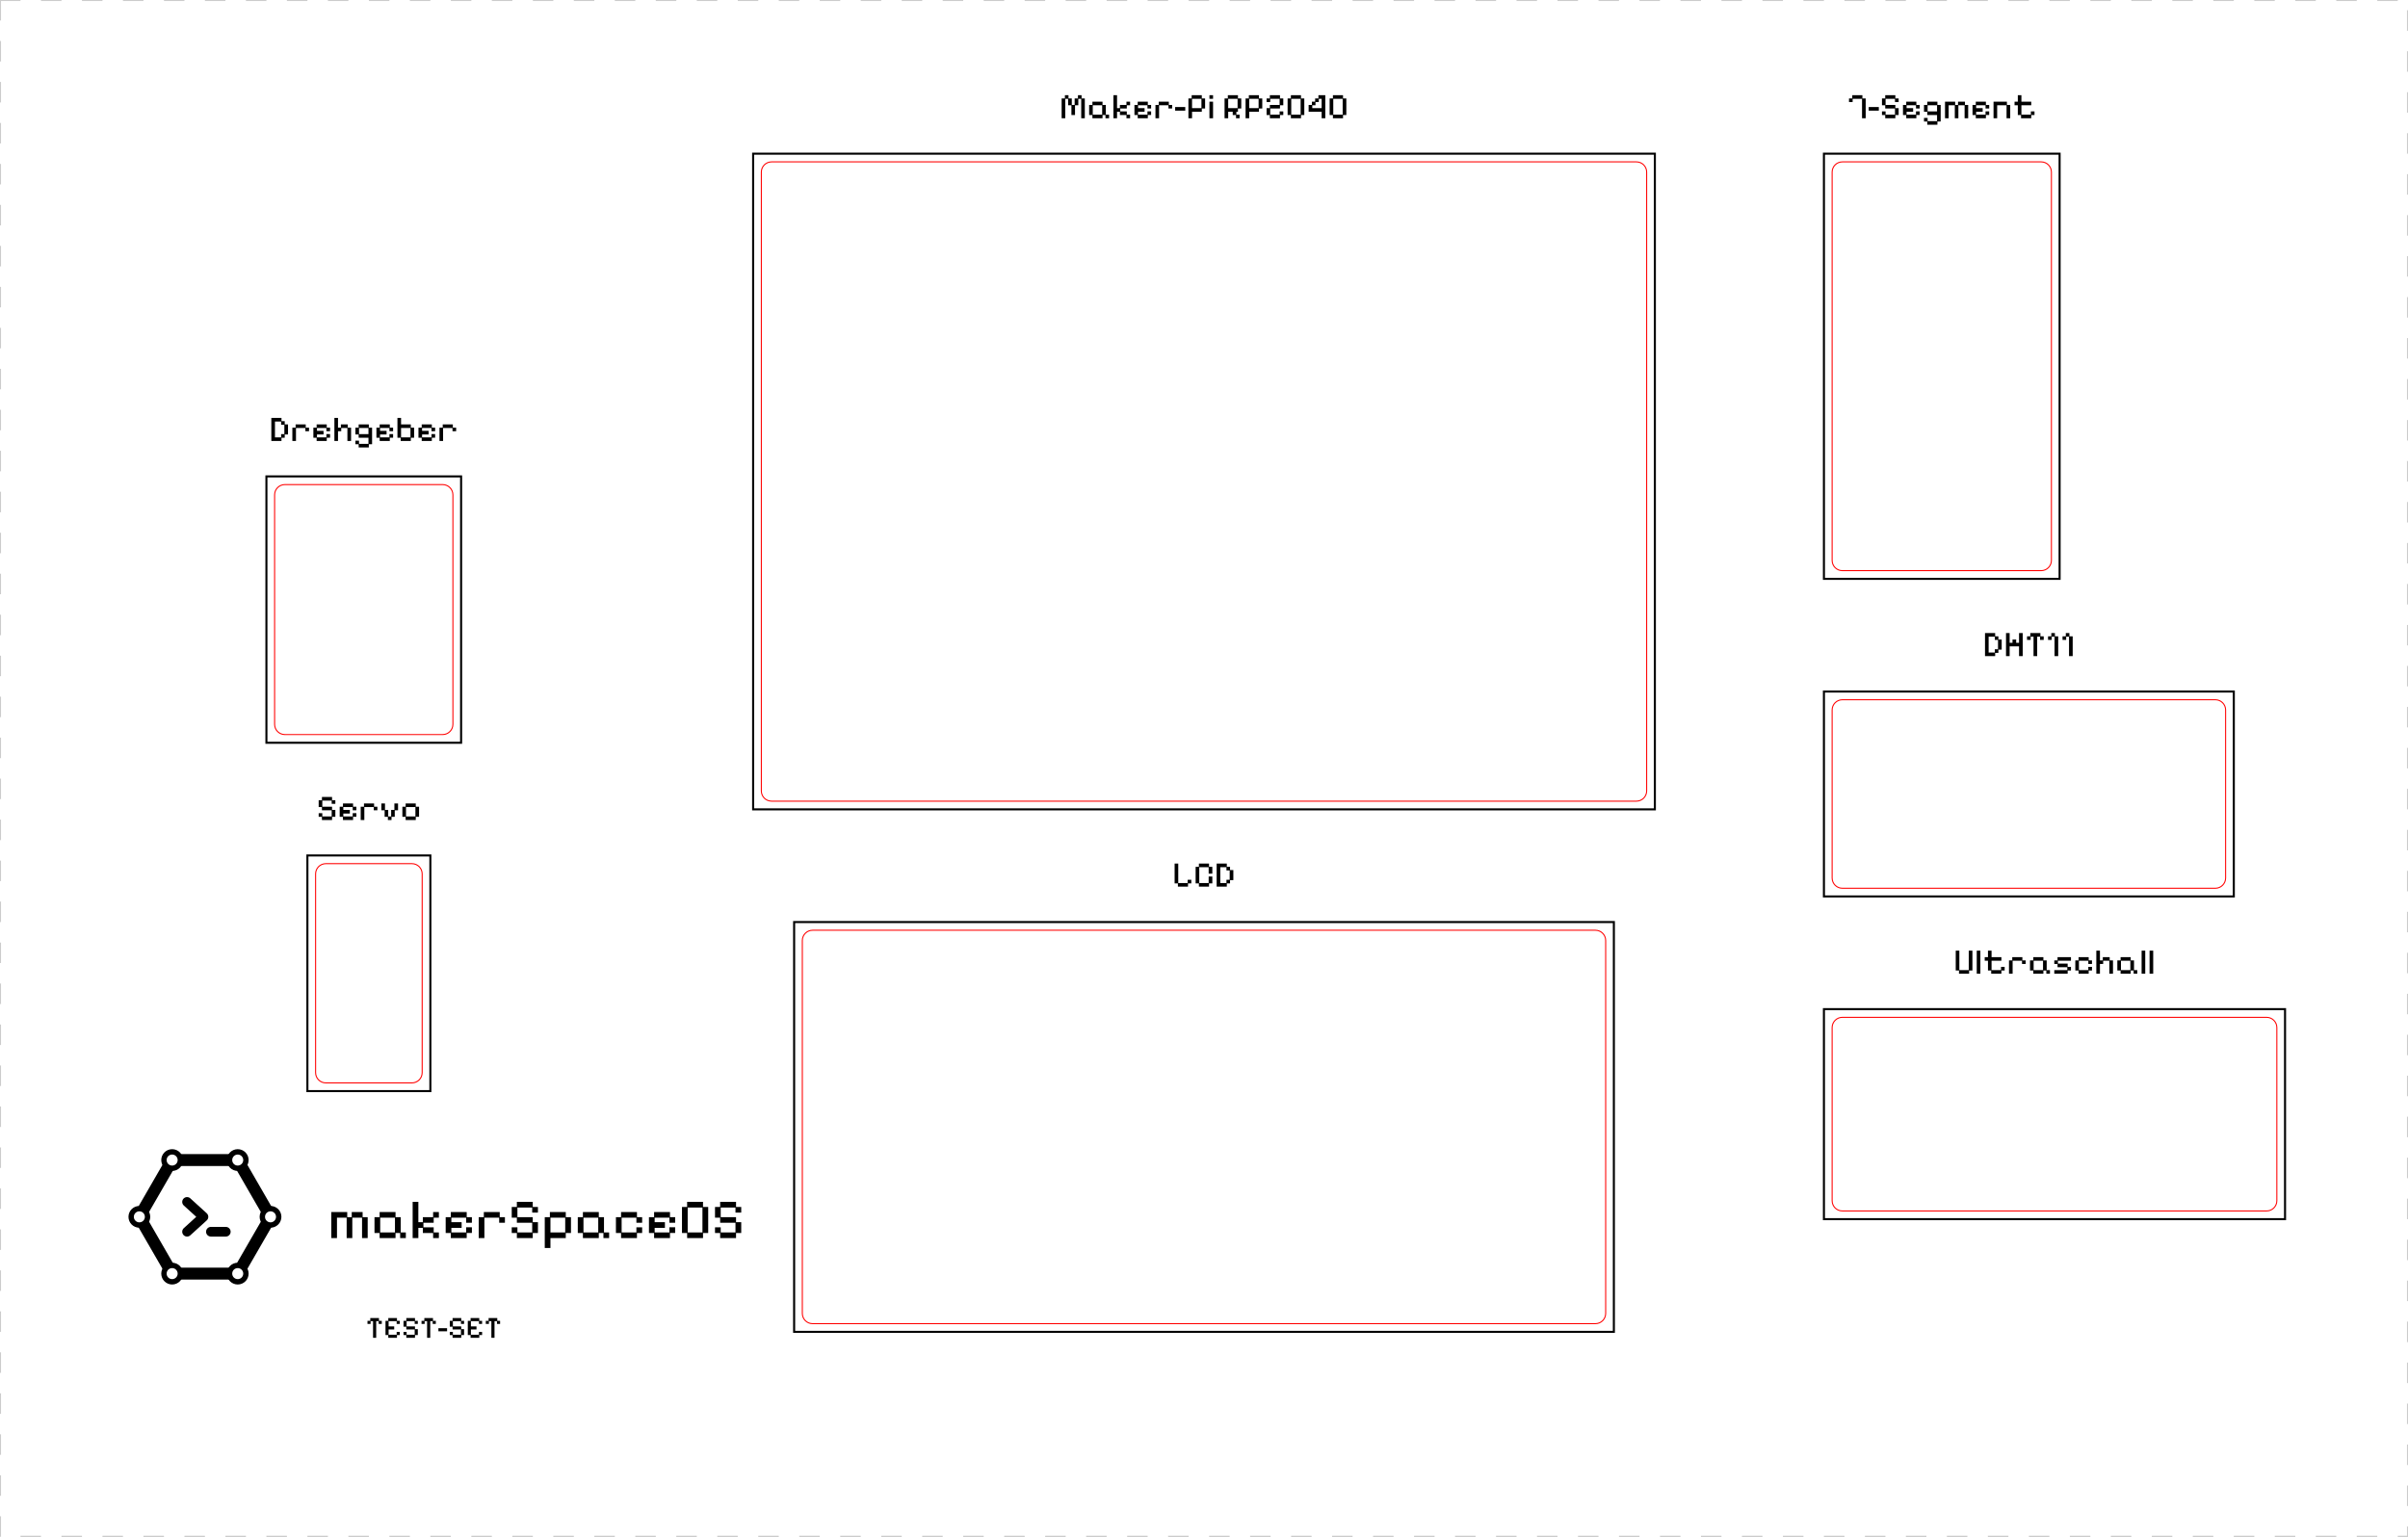
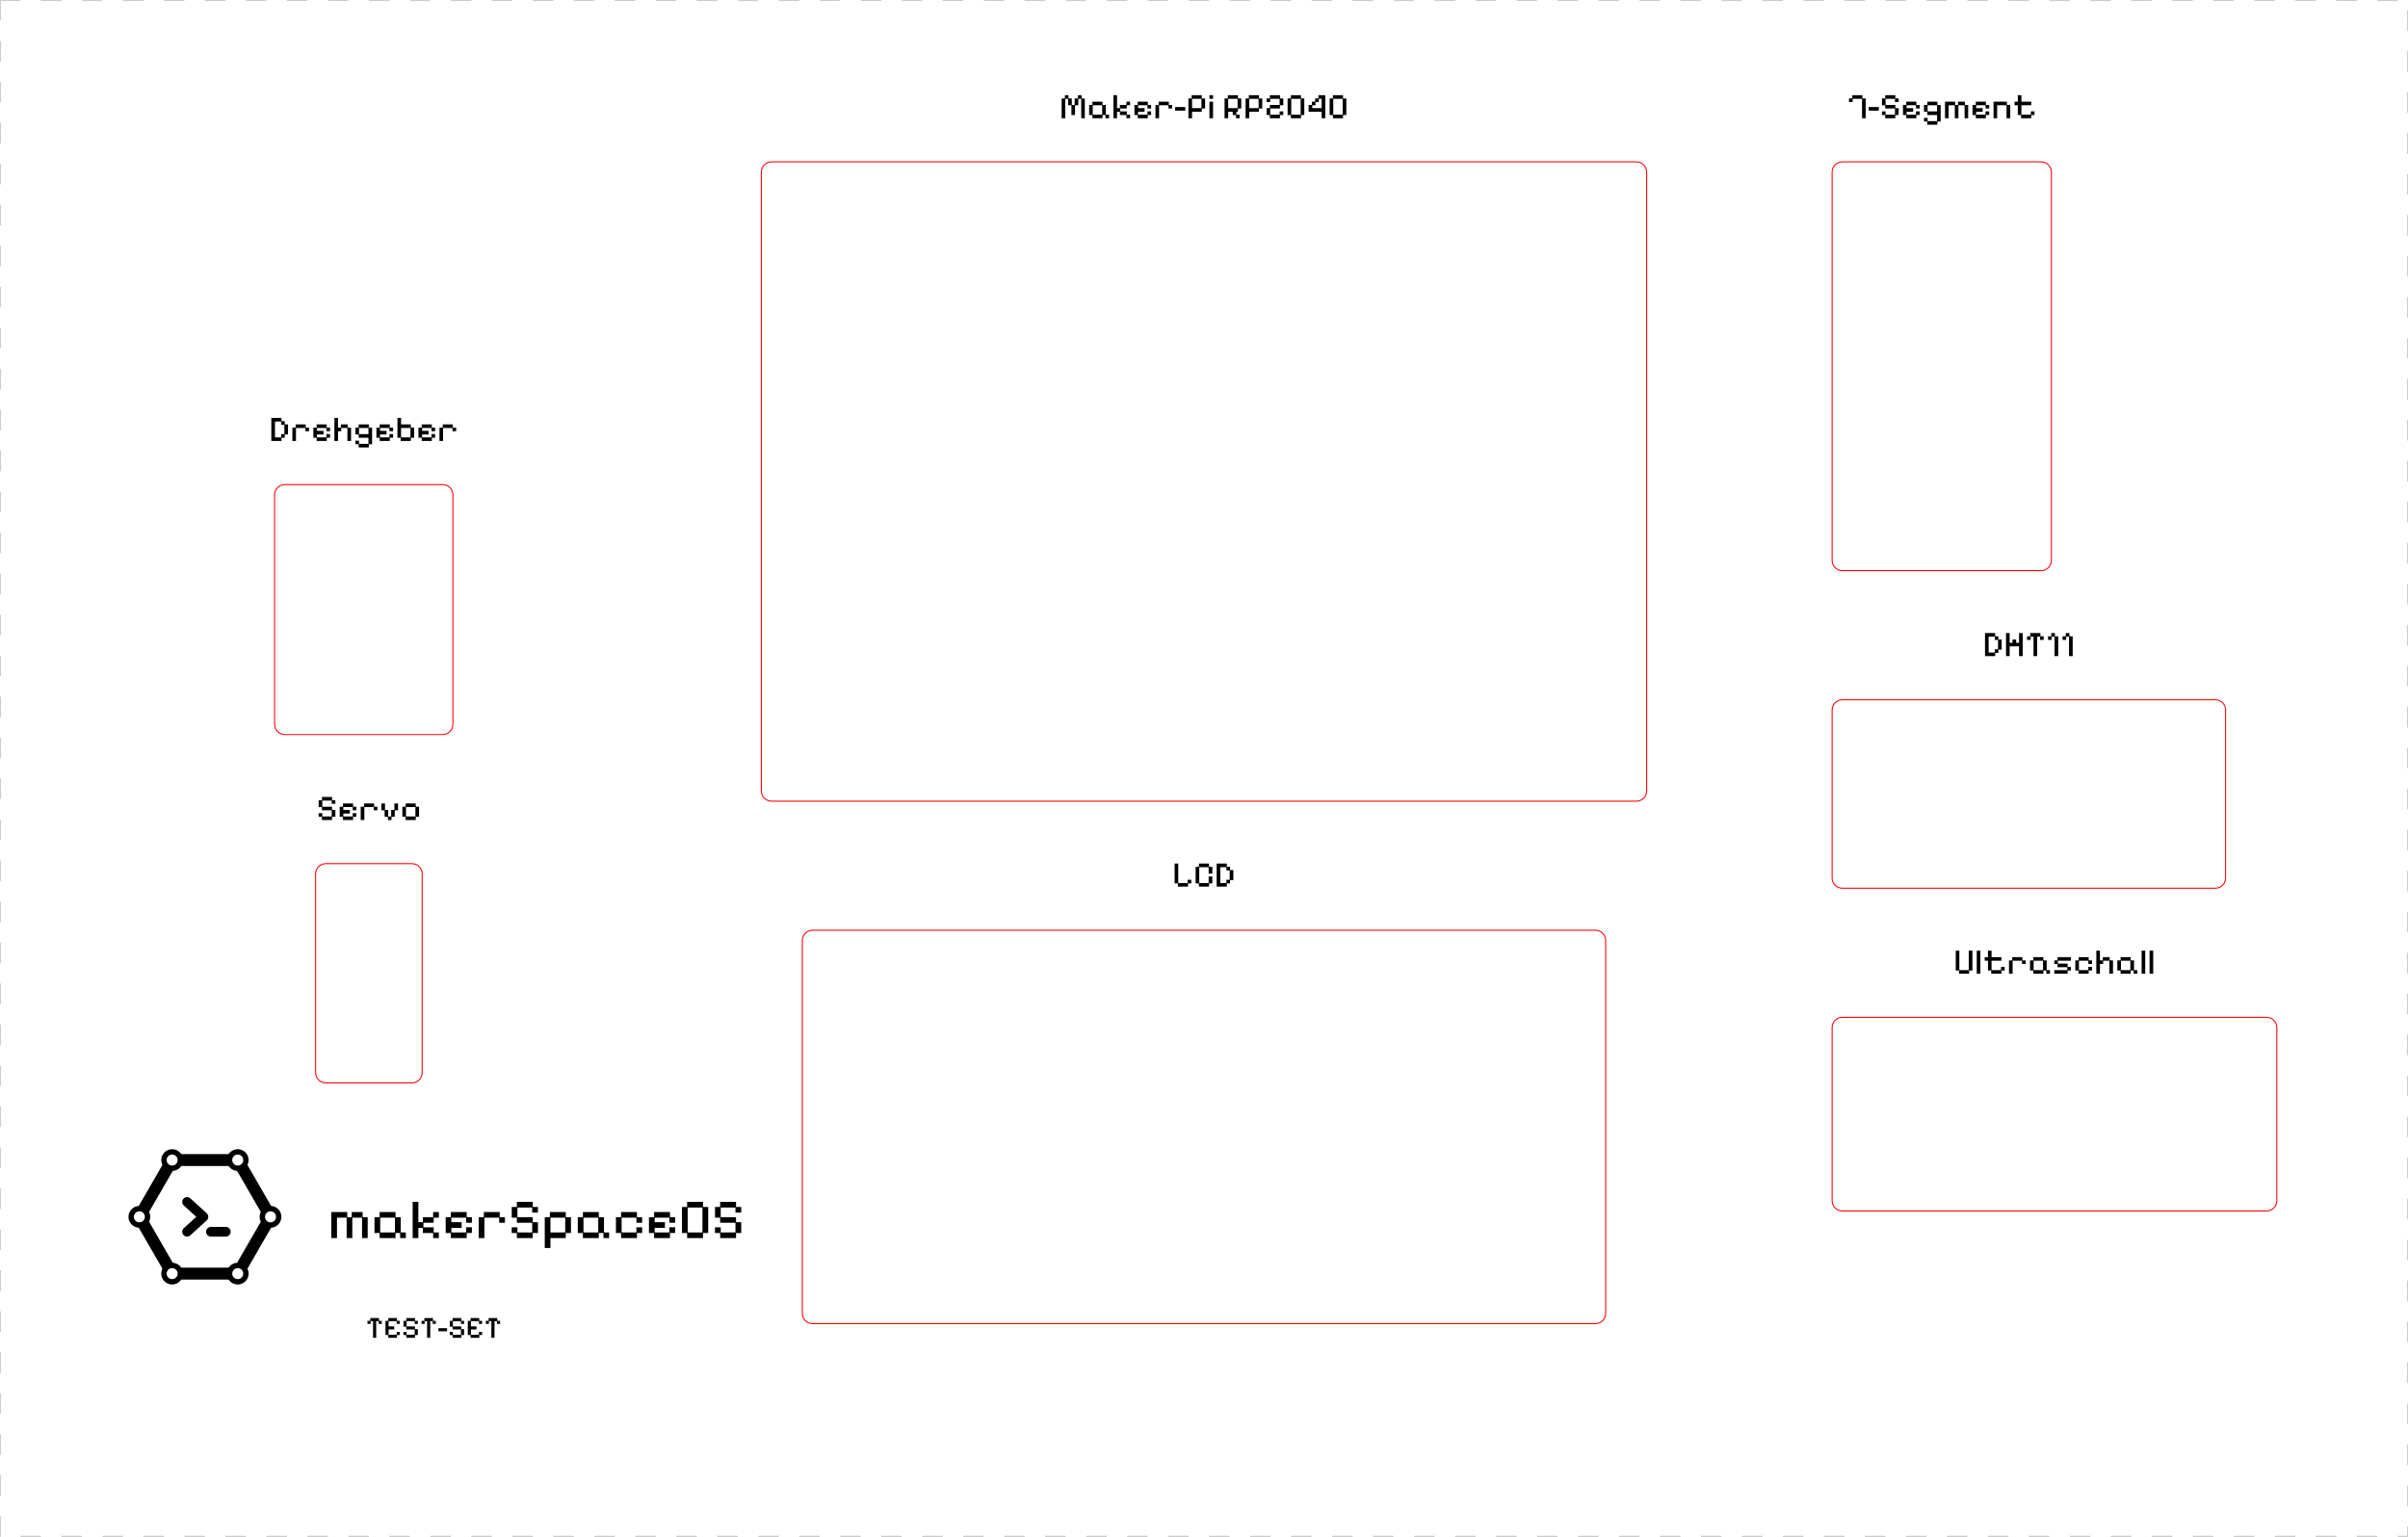
<svg xmlns="http://www.w3.org/2000/svg" width="235mm" height="150mm" viewBox="0 0 235 150">
  <g>
    <rect x="0" y="0" width="235" height="150" fill="none" stroke="#cccccc" stroke-width="0.2" stroke-dasharray="2,2" />
  </g>
  <g fill="none" stroke="#ff0000" stroke-width="0.1">
    <rect x="74.3" y="15.8" width="86.4" height="62.4" rx="1" ry="1" />
    <rect x="78.3" y="90.8" width="78.4" height="38.4" rx="1" ry="1" />
    <rect x="26.8" y="47.3" width="17.4" height="24.4" rx="1" ry="1" />
    <rect x="30.8" y="84.3" width="10.4" height="21.4" rx="1" ry="1" />
    <rect x="178.8" y="15.8" width="21.4" height="39.9" rx="1" ry="1" />
    <rect x="178.8" y="68.3" width="38.4" height="18.4" rx="1" ry="1" />
    <rect x="178.8" y="99.3" width="43.4" height="18.9" rx="1" ry="1" />
  </g>
  <g>
-     <g fill="none" stroke="#000000" stroke-width="0.2">
-       <rect x="73.5" y="15" width="88" height="64" />
-       <rect x="77.5" y="90" width="80" height="40" />
-       <rect x="26" y="46.5" width="19" height="26" />
-       <rect x="30" y="83.5" width="12" height="23" />
-       <rect x="178" y="15" width="23" height="41.5" />
-       <rect x="178" y="67.5" width="40" height="20" />
-       <rect x="178" y="98.5" width="45" height="20.5" />
-     </g>
    <g fill="none" stroke="#000000">
      <g stroke-width="1.164">
        <line x1="17.455" y1="113.231" x2="22.545" y2="113.231" />
        <line x1="23.527" y1="113.798" x2="26.073" y2="118.206" />
        <line x1="26.073" y1="119.34" x2="23.527" y2="123.748" />
        <line x1="22.545" y1="124.315" x2="17.455" y2="124.315" />
        <line x1="16.473" y1="123.748" x2="13.927" y2="119.34" />
        <line x1="13.927" y1="118.206" x2="16.473" y2="113.798" />
      </g>
      <g stroke-width="0.524">
        <circle cx="16.8" cy="113.231" r="0.8" />
        <circle cx="23.2" cy="113.231" r="0.8" />
        <circle cx="26.4" cy="118.773" r="0.8" />
        <circle cx="23.2" cy="124.315" r="0.8" />
        <circle cx="16.8" cy="124.315" r="0.8" />
        <circle cx="13.6" cy="118.773" r="0.8" />
      </g>
      <polyline points="18.255,117.318 19.855,118.773 18.255,120.227" stroke-width="0.945" stroke-linecap="round" stroke-linejoin="round" />
      <line x1="20.582" y1="120.227" x2="22.036" y2="120.227" stroke-width="0.945" stroke-linecap="round" />
    </g>
    <path d="M32.33 120.846L32.33 118.305L33.886 118.305L33.886 118.806L34.327 118.806L34.327 118.305L35.388 118.305L35.388 118.806L35.883 118.806L35.883 120.846L35.333 120.846L35.333 118.855L34.382 118.855L34.382 120.846L33.831 120.846L33.831 118.855L32.886 118.855L32.886 120.846ZM37.049 120.846L37.049 120.351L36.548 120.351L36.548 118.806L37.049 118.806L37.049 118.305L38.6 118.305L38.6 118.806L39.106 118.806L39.106 120.296L39.606 120.296L39.606 120.846L39.051 120.846L39.051 120.351L38.6 120.351L38.6 120.846ZM37.104 120.296L38.545 120.296L38.545 118.855L37.104 118.855ZM40.272 120.846L40.272 117.31L40.828 117.31L40.828 119.295L41.267 119.295L41.267 118.806L42.269 118.806L42.269 118.305L42.83 118.305L42.83 118.855L42.324 118.855L42.324 119.35L41.322 119.35L41.322 119.796L42.324 119.796L42.324 120.296L42.83 120.296L42.83 120.846L42.269 120.846L42.269 120.351L41.267 120.351L41.267 119.851L40.828 119.851L40.828 120.846ZM43.995 120.846L43.995 120.351L43.495 120.351L43.495 118.806L43.995 118.806L43.995 118.305L45.547 118.305L45.547 118.806L46.053 118.806L46.053 119.35L45.492 119.35L45.492 118.855L44.05 118.855L44.05 119.295L45.051 119.295L45.051 119.851L44.05 119.851L44.05 120.296L45.492 120.296L45.492 119.79L46.053 119.79L46.053 120.346L45.547 120.346L45.547 120.846ZM46.718 120.846L46.718 118.806L47.218 118.806L47.218 118.305L48.77 118.305L48.77 118.806L49.276 118.806L49.276 119.35L48.715 119.35L48.715 118.855L47.273 118.855L47.273 120.846ZM50.441 120.846L50.441 120.351L49.941 120.351L49.941 119.796L50.496 119.796L50.496 120.296L51.938 120.296L51.938 119.35L50.441 119.35L50.441 118.855L49.941 118.855L49.941 117.81L50.441 117.81L50.441 117.31L51.992 117.31L51.992 117.81L52.498 117.81L52.498 118.36L51.938 118.36L51.938 117.865L50.496 117.865L50.496 118.806L51.992 118.806L51.992 119.295L52.498 119.295L52.498 120.351L51.992 120.351L51.992 120.846ZM53.164 121.814L53.164 118.806L53.664 118.806L53.664 118.305L55.215 118.305L55.215 118.806L55.721 118.806L55.721 120.351L55.215 120.351L55.215 120.846L53.719 120.846L53.719 121.814ZM53.719 120.296L55.16 120.296L55.16 118.855L53.719 118.855ZM56.887 120.846L56.887 120.351L56.387 120.351L56.387 118.806L56.887 118.806L56.887 118.305L58.438 118.305L58.438 118.806L58.944 118.806L58.944 120.296L59.445 120.296L59.445 120.846L58.889 120.846L58.889 120.351L58.438 120.351L58.438 120.846ZM56.942 120.296L58.383 120.296L58.383 118.855L56.942 118.855ZM60.611 120.846L60.611 120.351L60.11 120.351L60.11 118.806L60.611 118.806L60.611 118.305L62.162 118.305L62.162 118.806L62.668 118.806L62.668 119.35L62.107 119.35L62.107 118.855L60.666 118.855L60.666 120.296L62.107 120.296L62.107 119.796L62.668 119.796L62.668 120.351L62.162 120.351L62.162 120.846ZM63.834 120.846L63.834 120.351L63.333 120.351L63.333 118.806L63.834 118.806L63.834 118.305L65.385 118.305L65.385 118.806L65.891 118.806L65.891 119.35L65.33 119.35L65.33 118.855L63.889 118.855L63.889 119.295L64.89 119.295L64.89 119.851L63.889 119.851L63.889 120.296L65.33 120.296L65.33 119.79L65.891 119.79L65.891 120.346L65.385 120.346L65.385 120.846ZM67.057 120.846L67.057 120.351L66.556 120.351L66.556 117.81L67.057 117.81L67.057 117.31L68.608 117.31L68.608 117.81L69.114 117.81L69.114 120.351L68.608 120.351L68.608 120.846ZM67.112 120.296L68.553 120.296L68.553 117.865L67.112 117.865ZM70.28 120.846L70.28 120.351L69.779 120.351L69.779 119.796L70.335 119.796L70.335 120.296L71.776 120.296L71.776 119.35L70.28 119.35L70.28 118.855L69.779 118.855L69.779 117.81L70.28 117.81L70.28 117.31L71.831 117.31L71.831 117.81L72.337 117.81L72.337 118.36L71.776 118.36L71.776 117.865L70.335 117.865L70.335 118.806L71.831 118.806L71.831 119.295L72.337 119.295L72.337 120.351L71.831 120.351L71.831 120.846Z" />
    <path d="M36.407 130.581L36.407 128.955L36.167 128.955L36.167 129.225L35.864 129.225L35.864 128.925L36.137 128.925L36.137 128.652L36.983 128.652L36.983 128.925L37.259 128.925L37.259 129.225L36.953 129.225L36.953 128.955L36.713 128.955L36.713 130.581ZM37.895 130.581L37.895 130.311L37.622 130.311L37.622 128.925L37.895 128.925L37.895 128.652L38.741 128.652L38.741 128.925L39.017 128.925L39.017 129.225L38.711 129.225L38.711 128.955L37.925 128.955L37.925 129.468L38.471 129.468L38.471 129.765L37.925 129.765L37.925 130.281L38.711 130.281L38.711 130.008L39.017 130.008L39.017 130.311L38.741 130.311L38.741 130.581ZM39.653 130.581L39.653 130.311L39.38 130.311L39.38 130.008L39.683 130.008L39.683 130.281L40.469 130.281L40.469 129.765L39.653 129.765L39.653 129.495L39.38 129.495L39.38 128.925L39.653 128.925L39.653 128.652L40.499 128.652L40.499 128.925L40.775 128.925L40.775 129.225L40.469 129.225L40.469 128.955L39.683 128.955L39.683 129.468L40.499 129.468L40.499 129.735L40.775 129.735L40.775 130.311L40.499 130.311L40.499 130.581ZM41.681 130.581L41.681 128.955L41.441 128.955L41.441 129.225L41.138 129.225L41.138 128.925L41.411 128.925L41.411 128.652L42.257 128.652L42.257 128.925L42.533 128.925L42.533 129.225L42.227 129.225L42.227 128.955L41.987 128.955L41.987 130.581ZM42.785 129.945L42.785 129.642L43.631 129.642L43.631 129.945ZM44.168 130.581L44.168 130.311L43.895 130.311L43.895 130.008L44.198 130.008L44.198 130.281L44.984 130.281L44.984 129.765L44.168 129.765L44.168 129.495L43.895 129.495L43.895 128.925L44.168 128.925L44.168 128.652L45.014 128.652L45.014 128.925L45.29 128.925L45.29 129.225L44.984 129.225L44.984 128.955L44.198 128.955L44.198 129.468L45.014 129.468L45.014 129.735L45.29 129.735L45.29 130.311L45.014 130.311L45.014 130.581ZM45.926 130.581L45.926 130.311L45.653 130.311L45.653 128.925L45.926 128.925L45.926 128.652L46.772 128.652L46.772 128.925L47.048 128.925L47.048 129.225L46.742 129.225L46.742 128.955L45.956 128.955L45.956 129.468L46.502 129.468L46.502 129.765L45.956 129.765L45.956 130.281L46.742 130.281L46.742 130.008L47.048 130.008L47.048 130.311L46.772 130.311L46.772 130.581ZM47.954 130.581L47.954 128.955L47.714 128.955L47.714 129.225L47.411 129.225L47.411 128.925L47.684 128.925L47.684 128.652L48.53 128.652L48.53 128.925L48.806 128.925L48.806 129.225L48.5 129.225L48.5 128.955L48.26 128.955L48.26 130.581Z" />
    <g fill="#000000" stroke="none">
      <path d="M103.607 11.542L103.607 9.61L103.925 9.61L103.925 9.291L104.275 9.291L104.275 9.61L104.597 9.61L104.597 10.244L104.877 10.244L104.877 9.61L105.199 9.61L105.199 9.291L105.553 9.291L105.553 9.61L105.868 9.61L105.868 11.542L105.518 11.542L105.518 9.645L105.234 9.645L105.234 10.275L104.912 10.275L104.912 11.227L104.562 11.227L104.562 10.275L104.24 10.275L104.24 9.645L103.96 9.645L103.96 11.542ZM106.61 11.542L106.61 11.227L106.291 11.227L106.291 10.244L106.61 10.244L106.61 9.925L107.597 9.925L107.597 10.244L107.919 10.244L107.919 11.192L108.237 11.192L108.237 11.542L107.884 11.542L107.884 11.227L107.597 11.227L107.597 11.542ZM106.645 11.192L107.562 11.192L107.562 10.275L106.645 10.275ZM108.661 11.542L108.661 9.291L109.014 9.291L109.014 10.555L109.294 10.555L109.294 10.244L109.931 10.244L109.931 9.925L110.288 9.925L110.288 10.275L109.966 10.275L109.966 10.59L109.329 10.59L109.329 10.873L109.966 10.873L109.966 11.192L110.288 11.192L110.288 11.542L109.931 11.542L109.931 11.227L109.294 11.227L109.294 10.909L109.014 10.909L109.014 11.542ZM111.03 11.542L111.03 11.227L110.712 11.227L110.712 10.244L111.03 10.244L111.03 9.925L112.017 9.925L112.017 10.244L112.339 10.244L112.339 10.59L111.982 10.59L111.982 10.275L111.065 10.275L111.065 10.555L111.702 10.555L111.702 10.909L111.065 10.909L111.065 11.192L111.982 11.192L111.982 10.87L112.339 10.87L112.339 11.223L112.017 11.223L112.017 11.542ZM112.763 11.542L112.763 10.244L113.081 10.244L113.081 9.925L114.068 9.925L114.068 10.244L114.39 10.244L114.39 10.59L114.033 10.59L114.033 10.275L113.116 10.275L113.116 11.542ZM114.684 10.8L114.684 10.447L115.671 10.447L115.671 10.8ZM115.979 11.542L115.979 9.61L116.298 9.61L116.298 9.291L117.285 9.291L117.285 9.61L117.607 9.61L117.607 10.59L117.285 10.59L117.285 10.909L116.333 10.909L116.333 11.542ZM116.333 10.555L117.25 10.555L117.25 9.645L116.333 9.645ZM118.03 11.542L118.03 9.925L118.384 9.925L118.384 11.542ZM118.03 9.645L118.03 9.291L118.384 9.291L118.384 9.645ZM119.507 11.542L119.507 9.61L119.826 9.61L119.826 9.291L120.813 9.291L120.813 9.61L121.135 9.61L121.135 10.59L120.813 10.59L120.813 10.909L120.659 10.909L120.659 11.192L120.974 11.192L120.974 11.542L120.624 11.542L120.624 11.227L120.302 11.227L120.302 10.909L119.861 10.909L119.861 11.542ZM119.861 10.555L120.778 10.555L120.778 9.645L119.861 9.645ZM121.558 11.542L121.558 9.61L121.877 9.61L121.877 9.291L122.864 9.291L122.864 9.61L123.186 9.61L123.186 10.59L122.864 10.59L122.864 10.909L121.912 10.909L121.912 11.542ZM121.912 10.555L122.829 10.555L122.829 9.645L121.912 9.645ZM123.928 11.542L123.928 11.227L123.609 11.227L123.609 10.555L123.928 10.555L123.928 10.244L124.88 10.244L124.88 9.645L123.963 9.645L123.963 9.96L123.609 9.96L123.609 9.61L123.928 9.61L123.928 9.291L124.915 9.291L124.915 9.61L125.237 9.61L125.237 10.275L124.915 10.275L124.915 10.59L123.963 10.59L123.963 11.192L124.88 11.192L124.88 10.873L125.237 10.873L125.237 11.227L124.915 11.227L124.915 11.542ZM125.979 11.542L125.979 11.227L125.66 11.227L125.66 9.61L125.979 9.61L125.979 9.291L126.966 9.291L126.966 9.61L127.288 9.61L127.288 11.227L126.966 11.227L126.966 11.542ZM126.014 11.192L126.931 11.192L126.931 9.645L126.014 9.645ZM128.982 11.542L128.982 10.909L127.711 10.909L127.711 10.244L128.03 10.244L128.03 9.925L128.345 9.925L128.345 9.61L128.667 9.61L128.667 9.291L129.339 9.291L129.339 11.542ZM128.065 10.555L128.982 10.555L128.982 9.645L128.702 9.645L128.702 9.96L128.38 9.96L128.38 10.275L128.065 10.275ZM130.081 11.542L130.081 11.227L129.762 11.227L129.762 9.61L130.081 9.61L130.081 9.291L131.068 9.291L131.068 9.61L131.39 9.61L131.39 11.227L131.068 11.227L131.068 11.542ZM130.116 11.192L131.033 11.192L131.033 9.645L130.116 9.645Z" />
      <path d="M114.952 86.542L114.952 86.227L114.633 86.227L114.633 84.291L114.987 84.291L114.987 86.192L115.904 86.192L115.904 85.874L116.261 85.874L116.261 86.227L115.939 86.227L115.939 86.542ZM117.003 86.542L117.003 86.227L116.684 86.227L116.684 84.61L117.003 84.61L117.003 84.291L117.99 84.291L117.99 84.61L118.312 84.61L118.312 85.275L117.955 85.275L117.955 84.645L117.038 84.645L117.038 86.192L117.955 86.192L117.955 85.555L118.312 85.555L118.312 86.227L117.99 86.227L117.99 86.542ZM118.736 86.542L118.736 84.291L119.726 84.291L119.726 84.61L120.041 84.61L120.041 84.925L120.363 84.925L120.363 85.909L120.041 85.909L120.041 86.227L119.726 86.227L119.726 86.542ZM119.089 86.192L119.691 86.192L119.691 85.874L120.006 85.874L120.006 84.96L119.691 84.96L119.691 84.645L119.089 84.645Z" />
      <path d="M26.48 43.042L26.48 40.791L27.471 40.791L27.471 41.11L27.786 41.11L27.786 41.425L28.108 41.425L28.108 42.408L27.786 42.408L27.786 42.727L27.471 42.727L27.471 43.042ZM26.834 42.692L27.436 42.692L27.436 42.373L27.751 42.373L27.751 41.46L27.436 41.46L27.436 41.145L26.834 41.145ZM28.532 43.042L28.532 41.743L28.85 41.743L28.85 41.425L29.837 41.425L29.837 41.743L30.159 41.743L30.159 42.09L29.802 42.09L29.802 41.775L28.885 41.775L28.885 43.042ZM30.901 43.042L30.901 42.727L30.583 42.727L30.583 41.743L30.901 41.743L30.901 41.425L31.888 41.425L31.888 41.743L32.21 41.743L32.21 42.09L31.853 42.09L31.853 41.775L30.936 41.775L30.936 42.055L31.573 42.055L31.573 42.408L30.936 42.408L30.936 42.692L31.853 42.692L31.853 42.37L32.21 42.37L32.21 42.724L31.888 42.724L31.888 43.042ZM32.634 43.042L32.634 40.791L32.987 40.791L32.987 41.743L33.267 41.743L33.267 41.425L33.939 41.425L33.939 41.743L34.261 41.743L34.261 43.042L33.904 43.042L33.904 41.775L33.302 41.775L33.302 42.09L32.987 42.09L32.987 43.042ZM35.003 43.675L35.003 43.361L34.685 43.361L34.685 43.011L35.038 43.011L35.038 43.325L35.959 43.325L35.959 42.727L35.003 42.727L35.003 42.408L34.685 42.408L34.685 41.743L35.003 41.743L35.003 41.425L35.994 41.425L35.994 41.743L36.312 41.743L36.312 43.361L35.994 43.361L35.994 43.675ZM35.038 42.373L35.959 42.373L35.959 41.775L35.038 41.775ZM37.054 43.042L37.054 42.727L36.736 42.727L36.736 41.743L37.054 41.743L37.054 41.425L38.041 41.425L38.041 41.743L38.363 41.743L38.363 42.09L38.006 42.09L38.006 41.775L37.089 41.775L37.089 42.055L37.726 42.055L37.726 42.408L37.089 42.408L37.089 42.692L38.006 42.692L38.006 42.37L38.363 42.37L38.363 42.724L38.041 42.724L38.041 43.042ZM39.105 43.042L39.105 42.727L38.787 42.727L38.787 40.791L39.14 40.791L39.14 41.425L40.092 41.425L40.092 41.743L40.414 41.743L40.414 42.727L40.092 42.727L40.092 43.042ZM39.14 42.692L40.057 42.692L40.057 41.775L39.14 41.775ZM41.156 43.042L41.156 42.727L40.838 42.727L40.838 41.743L41.156 41.743L41.156 41.425L42.143 41.425L42.143 41.743L42.465 41.743L42.465 42.09L42.108 42.09L42.108 41.775L41.191 41.775L41.191 42.055L41.828 42.055L41.828 42.408L41.191 42.408L41.191 42.692L42.108 42.692L42.108 42.37L42.465 42.37L42.465 42.724L42.143 42.724L42.143 43.042ZM42.889 43.042L42.889 41.743L43.207 41.743L43.207 41.425L44.194 41.425L44.194 41.743L44.516 41.743L44.516 42.09L44.159 42.09L44.159 41.775L43.242 41.775L43.242 43.042Z" />
      <path d="M31.419 80.042L31.419 79.727L31.1 79.727L31.1 79.374L31.454 79.374L31.454 79.692L32.37 79.692L32.37 79.09L31.419 79.09L31.419 78.775L31.1 78.775L31.1 78.11L31.419 78.11L31.419 77.791L32.406 77.791L32.406 78.11L32.727 78.11L32.727 78.46L32.37 78.46L32.37 78.145L31.454 78.145L31.454 78.743L32.406 78.743L32.406 79.055L32.727 79.055L32.727 79.727L32.406 79.727L32.406 80.042ZM33.47 80.042L33.47 79.727L33.151 79.727L33.151 78.743L33.47 78.743L33.47 78.425L34.457 78.425L34.457 78.743L34.779 78.743L34.779 79.09L34.422 79.09L34.422 78.775L33.505 78.775L33.505 79.055L34.142 79.055L34.142 79.409L33.505 79.409L33.505 79.692L34.422 79.692L34.422 79.37L34.779 79.37L34.779 79.724L34.457 79.724L34.457 80.042ZM35.202 80.042L35.202 78.743L35.521 78.743L35.521 78.425L36.508 78.425L36.508 78.743L36.83 78.743L36.83 79.09L36.473 79.09L36.473 78.775L35.556 78.775L35.556 80.042ZM37.855 80.042L37.855 79.727L37.537 79.727L37.537 79.09L37.218 79.09L37.218 78.425L37.572 78.425L37.572 79.055L37.887 79.055L37.887 79.692L38.174 79.692L38.174 79.055L38.489 79.055L38.489 78.425L38.846 78.425L38.846 79.09L38.524 79.09L38.524 79.727L38.209 79.727L38.209 80.042ZM39.588 80.042L39.588 79.727L39.269 79.727L39.269 78.743L39.588 78.743L39.588 78.425L40.575 78.425L40.575 78.743L40.897 78.743L40.897 79.727L40.575 79.727L40.575 80.042ZM39.623 79.692L40.54 79.692L40.54 78.775L39.623 78.775Z" />
      <path d="M181.718 11.542L181.718 9.645L180.801 9.645L180.801 9.96L180.447 9.96L180.447 9.61L180.766 9.61L180.766 9.291L181.753 9.291L181.753 9.61L182.075 9.61L182.075 11.542ZM182.369 10.8L182.369 10.447L183.356 10.447L183.356 10.8ZM183.982 11.542L183.982 11.227L183.664 11.227L183.664 10.873L184.017 10.873L184.017 11.192L184.934 11.192L184.934 10.59L183.982 10.59L183.982 10.275L183.664 10.275L183.664 9.61L183.982 9.61L183.982 9.291L184.969 9.291L184.969 9.61L185.291 9.61L185.291 9.96L184.934 9.96L184.934 9.645L184.017 9.645L184.017 10.244L184.969 10.244L184.969 10.555L185.291 10.555L185.291 11.227L184.969 11.227L184.969 11.542ZM186.033 11.542L186.033 11.227L185.715 11.227L185.715 10.244L186.033 10.244L186.033 9.925L187.02 9.925L187.02 10.244L187.342 10.244L187.342 10.59L186.985 10.59L186.985 10.275L186.068 10.275L186.068 10.555L186.705 10.555L186.705 10.909L186.068 10.909L186.068 11.192L186.985 11.192L186.985 10.87L187.342 10.87L187.342 11.223L187.02 11.223L187.02 11.542ZM188.084 12.175L188.084 11.861L187.766 11.861L187.766 11.511L188.119 11.511L188.119 11.825L189.04 11.825L189.04 11.227L188.084 11.227L188.084 10.909L187.766 10.909L187.766 10.244L188.084 10.244L188.084 9.925L189.075 9.925L189.075 10.244L189.393 10.244L189.393 11.861L189.075 11.861L189.075 12.175ZM188.119 10.873L189.04 10.873L189.04 10.275L188.119 10.275ZM189.817 11.542L189.817 9.925L190.807 9.925L190.807 10.244L191.087 10.244L191.087 9.925L191.763 9.925L191.763 10.244L192.078 10.244L192.078 11.542L191.728 11.542L191.728 10.275L191.122 10.275L191.122 11.542L190.772 11.542L190.772 10.275L190.17 10.275L190.17 11.542ZM192.82 11.542L192.82 11.227L192.501 11.227L192.501 10.244L192.82 10.244L192.82 9.925L193.807 9.925L193.807 10.244L194.129 10.244L194.129 10.59L193.772 10.59L193.772 10.275L192.855 10.275L192.855 10.555L193.492 10.555L193.492 10.909L192.855 10.909L192.855 11.192L193.772 11.192L193.772 10.87L194.129 10.87L194.129 11.223L193.807 11.223L193.807 11.542ZM194.552 11.542L194.552 9.925L195.858 9.925L195.858 10.244L196.18 10.244L196.18 11.542L195.823 11.542L195.823 10.275L194.906 10.275L194.906 11.542ZM197.237 11.542L197.237 11.227L196.922 11.227L196.922 10.275L196.603 10.275L196.603 9.925L196.922 9.925L196.922 9.291L197.272 9.291L197.272 9.925L198.231 9.925L198.231 10.275L197.272 10.275L197.272 11.192L198.196 11.192L198.196 10.873L198.549 10.873L198.549 11.227L198.231 11.227L198.231 11.542Z" />
      <path d="M193.72 64.042L193.72 61.791L194.71 61.791L194.71 62.11L195.025 62.11L195.025 62.425L195.347 62.425L195.347 63.408L195.025 63.408L195.025 63.727L194.71 63.727L194.71 64.042ZM194.073 63.692L194.675 63.692L194.675 63.373L194.99 63.373L194.99 62.46L194.675 62.46L194.675 62.145L194.073 62.145ZM195.77 64.042L195.77 61.791L196.124 61.791L196.124 62.743L196.404 62.743L196.404 62.425L196.761 62.425L196.761 62.743L197.041 62.743L197.041 61.791L197.398 61.791L197.398 64.042L197.041 64.042L197.041 63.09L196.124 63.09L196.124 64.042ZM198.455 64.042L198.455 62.145L198.175 62.145L198.175 62.46L197.821 62.46L197.821 62.11L198.14 62.11L198.14 61.791L199.127 61.791L199.127 62.11L199.449 62.11L199.449 62.46L199.092 62.46L199.092 62.145L198.812 62.145L198.812 64.042ZM200.506 64.042L200.506 62.145L200.226 62.145L200.226 62.46L199.872 62.46L199.872 62.11L200.191 62.11L200.191 61.791L200.541 61.791L200.541 62.11L200.863 62.11L200.863 64.042ZM201.92 64.042L201.92 62.145L201.64 62.145L201.64 62.46L201.286 62.46L201.286 62.11L201.605 62.11L201.605 61.791L201.955 61.791L201.955 62.11L202.277 62.11L202.277 64.042Z" />
      <path d="M191.181 95.042L191.181 94.727L190.863 94.727L190.863 92.791L191.216 92.791L191.216 94.692L192.133 94.692L192.133 92.791L192.49 92.791L192.49 94.727L192.168 94.727L192.168 95.042ZM192.914 95.042L192.914 92.791L193.267 92.791L193.267 95.042ZM194.324 95.042L194.324 94.727L194.009 94.727L194.009 93.775L193.691 93.775L193.691 93.425L194.009 93.425L194.009 92.791L194.359 92.791L194.359 93.425L195.318 93.425L195.318 93.775L194.359 93.775L194.359 94.692L195.283 94.692L195.283 94.374L195.637 94.374L195.637 94.727L195.318 94.727L195.318 95.042ZM196.06 95.042L196.06 93.743L196.379 93.743L196.379 93.425L197.366 93.425L197.366 93.743L197.688 93.743L197.688 94.09L197.331 94.09L197.331 93.775L196.414 93.775L196.414 95.042ZM198.43 95.042L198.43 94.727L198.111 94.727L198.111 93.743L198.43 93.743L198.43 93.425L199.417 93.425L199.417 93.743L199.739 93.743L199.739 94.692L200.057 94.692L200.057 95.042L199.704 95.042L199.704 94.727L199.417 94.727L199.417 95.042ZM198.465 94.692L199.382 94.692L199.382 93.775L198.465 93.775ZM200.481 95.042L200.481 94.692L201.751 94.692L201.751 94.409L200.799 94.409L200.799 94.09L200.481 94.09L200.481 93.743L200.799 93.743L200.799 93.425L202.108 93.425L202.108 93.775L200.834 93.775L200.834 94.055L201.786 94.055L201.786 94.374L202.108 94.374L202.108 94.727L201.786 94.727L201.786 95.042ZM202.85 95.042L202.85 94.727L202.532 94.727L202.532 93.743L202.85 93.743L202.85 93.425L203.837 93.425L203.837 93.743L204.159 93.743L204.159 94.09L203.802 94.09L203.802 93.775L202.885 93.775L202.885 94.692L203.802 94.692L203.802 94.374L204.159 94.374L204.159 94.727L203.837 94.727L203.837 95.042ZM204.583 95.042L204.583 92.791L204.936 92.791L204.936 93.743L205.216 93.743L205.216 93.425L205.888 93.425L205.888 93.743L206.21 93.743L206.21 95.042L205.853 95.042L205.853 93.775L205.251 93.775L205.251 94.09L204.936 94.09L204.936 95.042ZM206.952 95.042L206.952 94.727L206.634 94.727L206.634 93.743L206.952 93.743L206.952 93.425L207.939 93.425L207.939 93.743L208.261 93.743L208.261 94.692L208.58 94.692L208.58 95.042L208.226 95.042L208.226 94.727L207.939 94.727L207.939 95.042ZM206.987 94.692L207.904 94.692L207.904 93.775L206.987 93.775ZM209.003 95.042L209.003 92.791L209.357 92.791L209.357 95.042ZM209.78 95.042L209.78 92.791L210.134 92.791L210.134 95.042Z" />
    </g>
  </g>
</svg>
